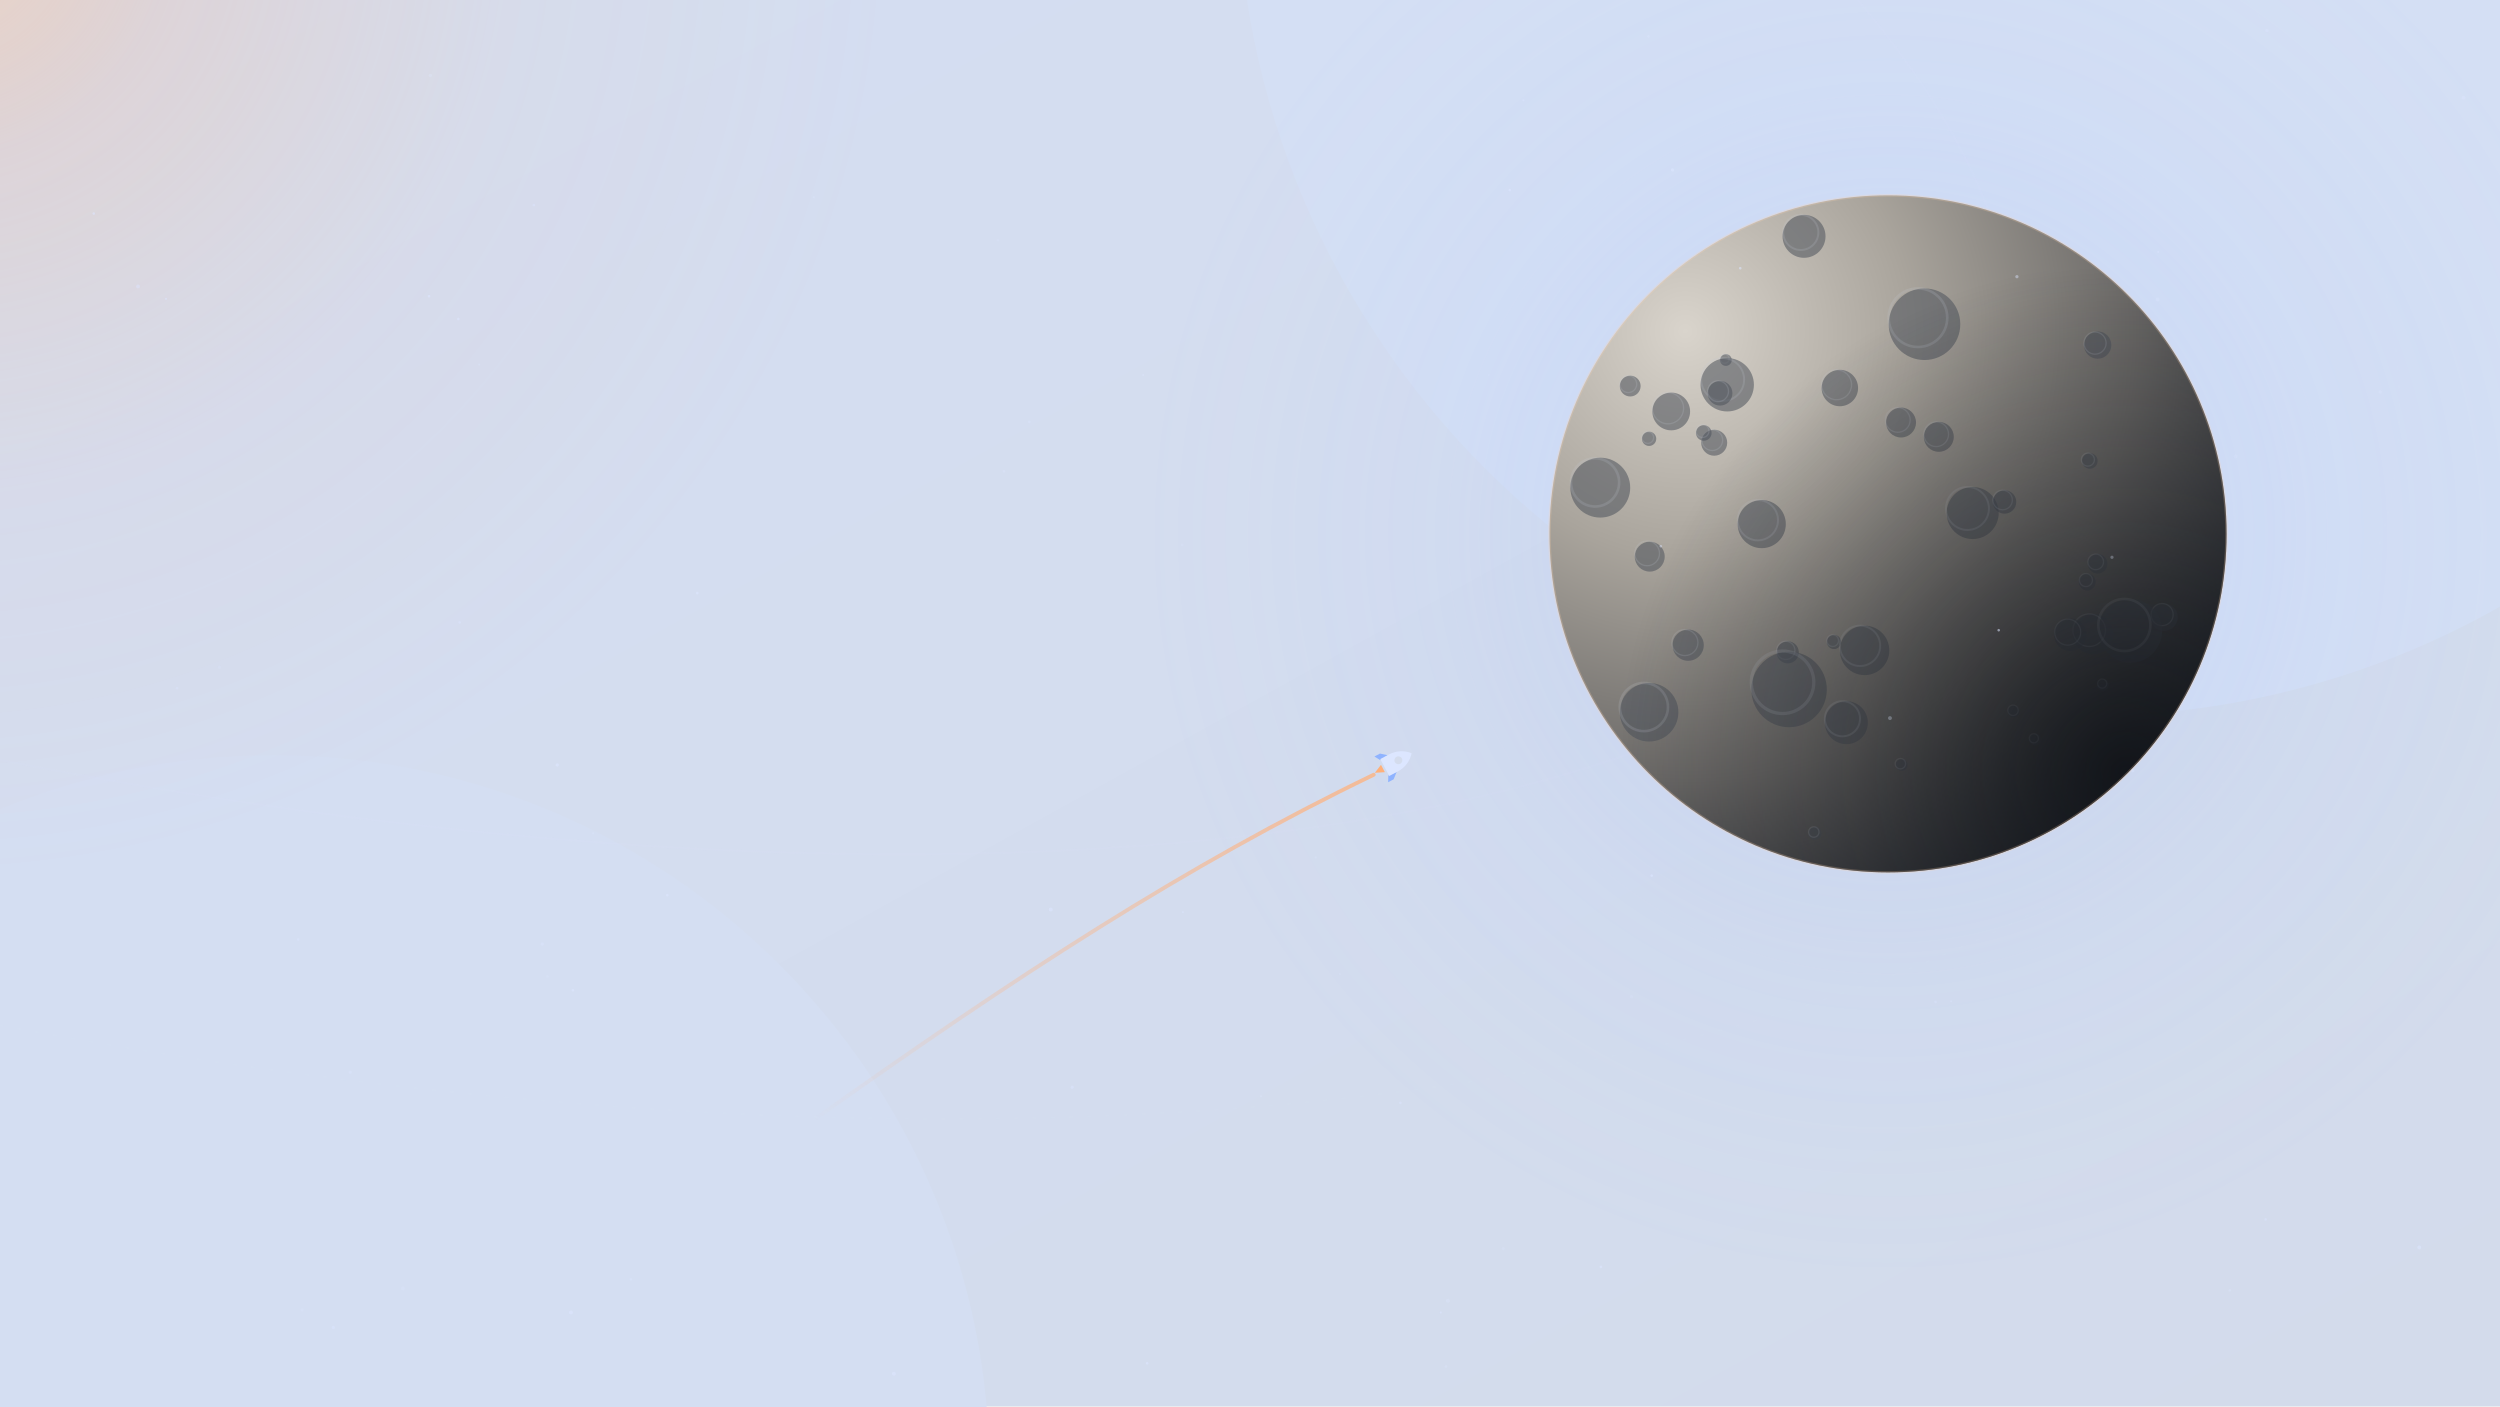
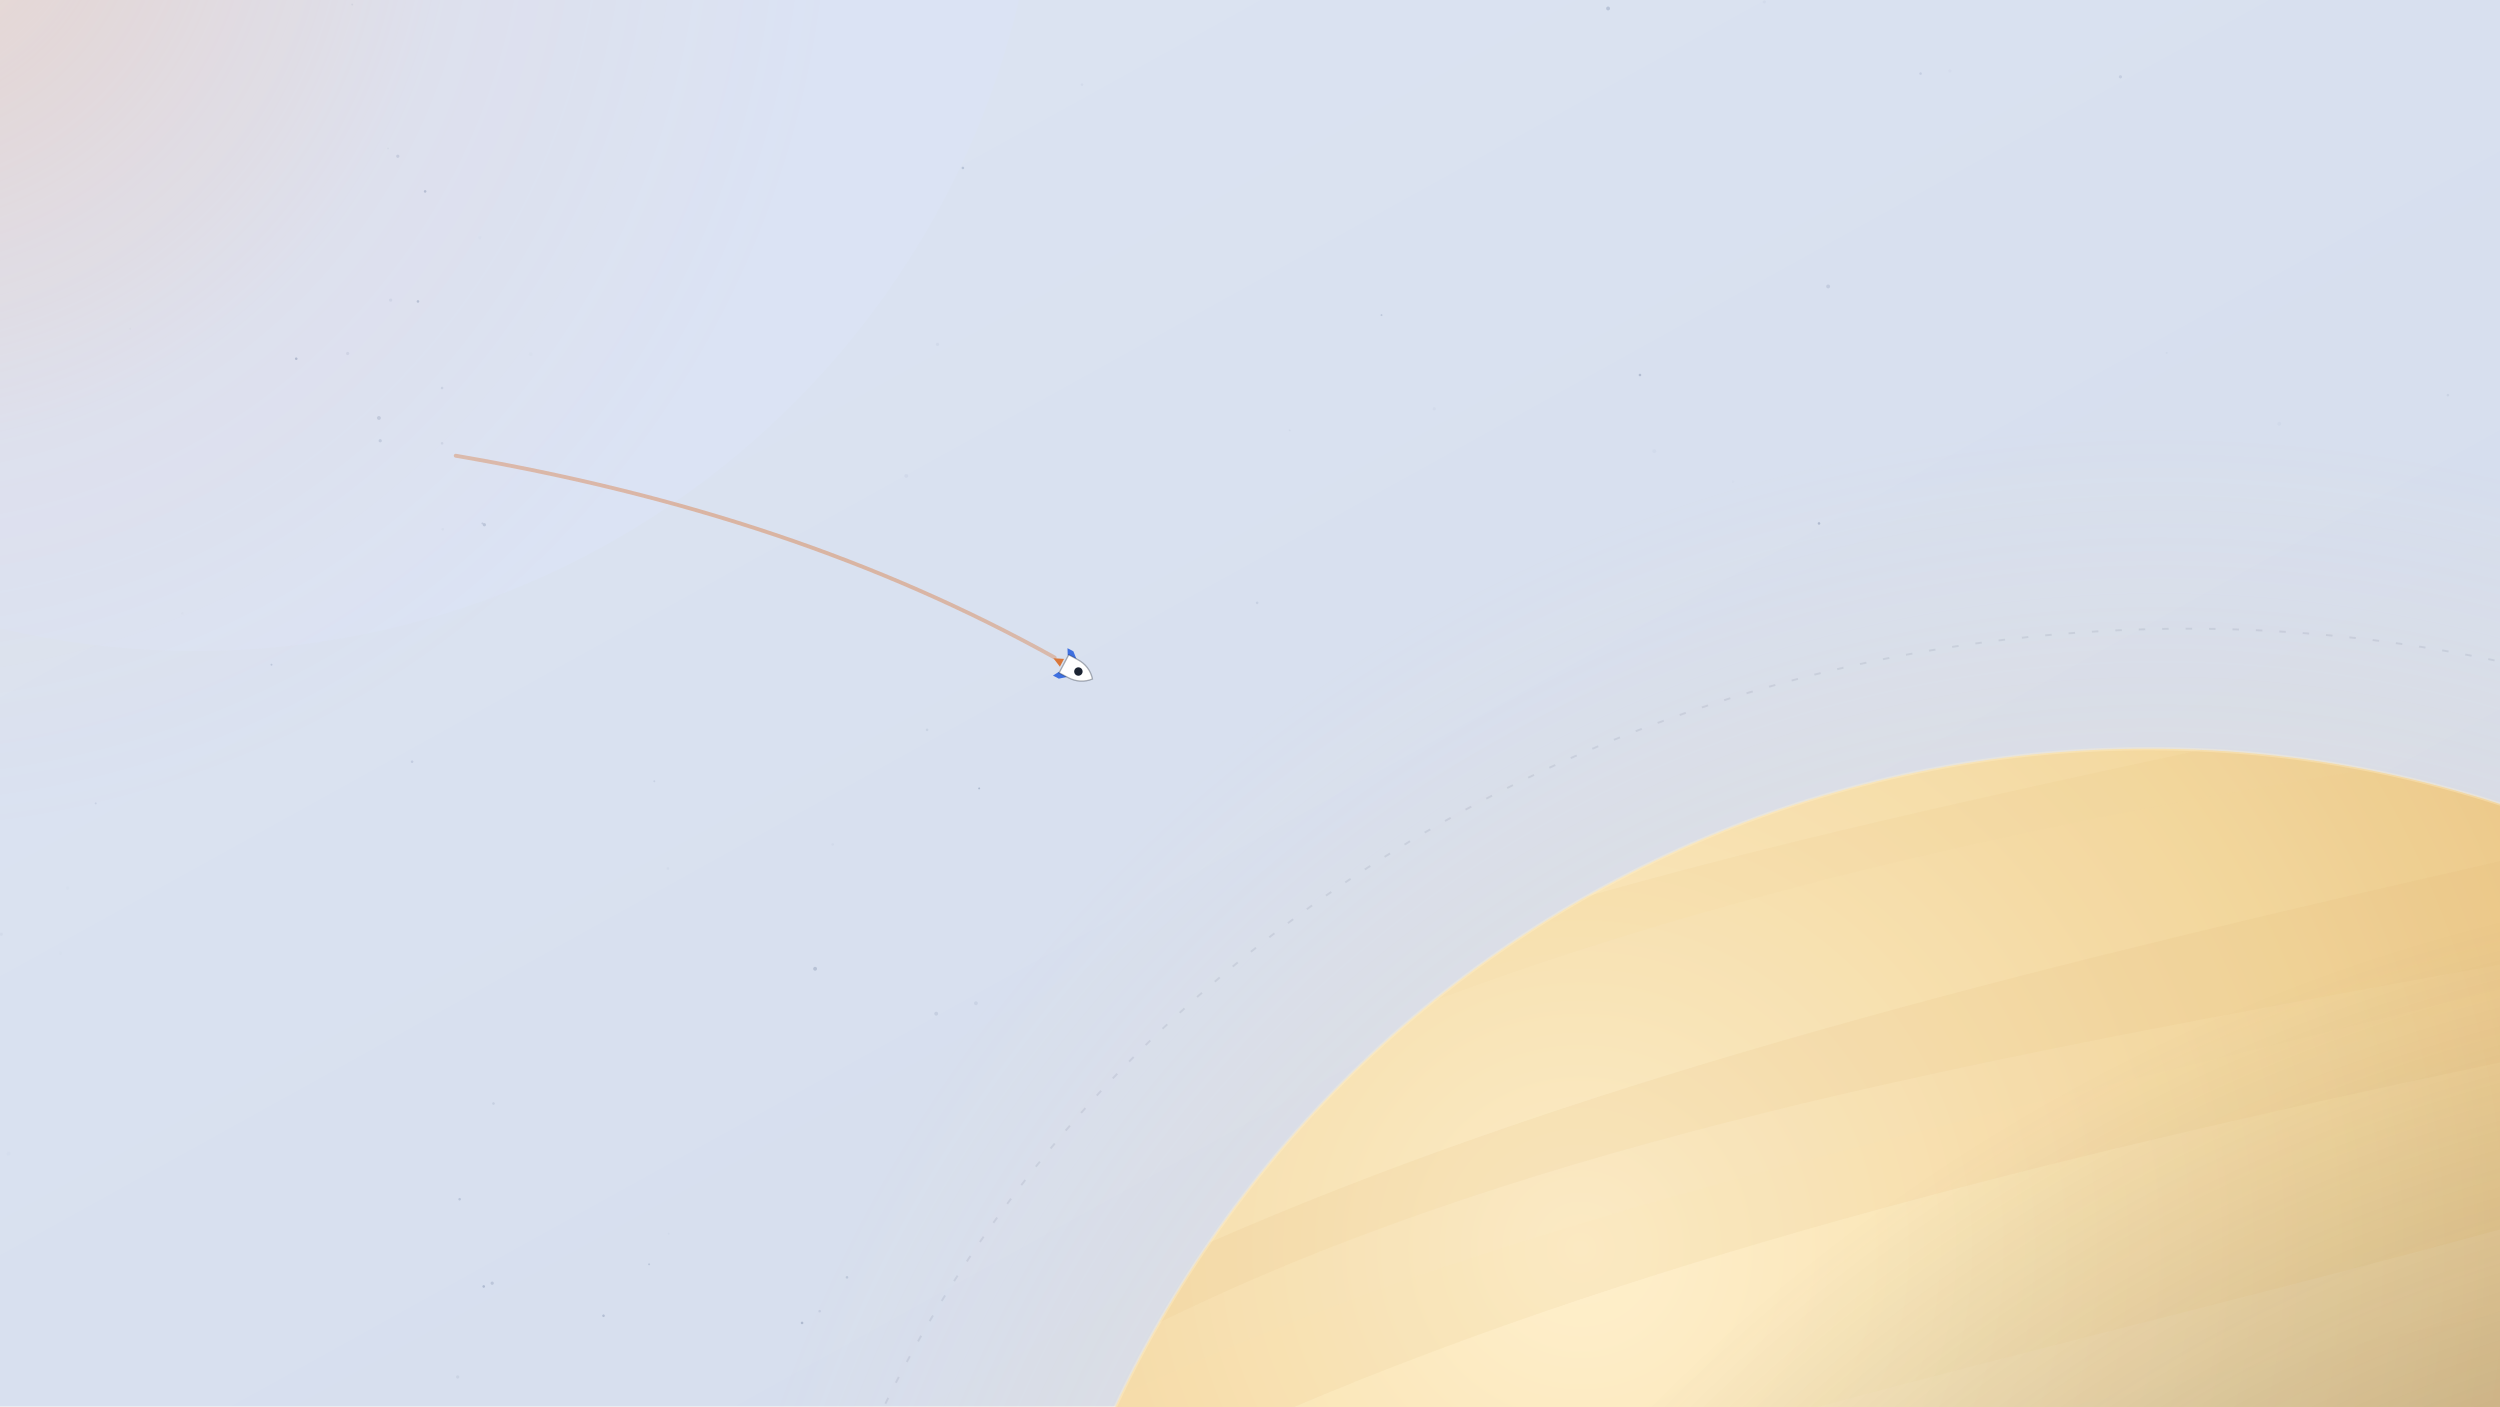
<svg xmlns="http://www.w3.org/2000/svg" width="3840" height="2160" viewBox="0 0 3840 2160">
  <defs>
    <linearGradient id="base" x1="0" y1="0" x2="1" y2="1">
-       <stop offset="0" stop-color="#d4def2" />
+       <stop offset="0" stop-color="#dde5f3" />
      <stop offset="1" stop-color="#d3dbeb" />
    </linearGradient>
    <radialGradient id="sun" cx="0.5" cy="0.5" r="0.5">
-       <stop offset="0" stop-color="#ffd2a8" stop-opacity="0.55" />
+       <stop offset="0" stop-color="#ffe0b0" stop-opacity="0.42" />
      <stop offset="0.25" stop-color="#ffb07a" stop-opacity="0.22" />
      <stop offset="0.6" stop-color="#ffb07a" stop-opacity="0.06" />
      <stop offset="1" stop-color="#ffb07a" stop-opacity="0" />
    </radialGradient>
-     <radialGradient id="glow" cx="0.5" cy="0.5" r="0.5">
-       <stop offset="0" stop-color="#8fb3ff" stop-opacity="0.22" />
-       <stop offset="0.6" stop-color="#8fb3ff" stop-opacity="0.05" />
-       <stop offset="1" stop-color="#8fb3ff" stop-opacity="0" />
+     <radialGradient id="haze" cx="0.5" cy="0.5" r="0.5">
+       <stop offset="0.55" stop-color="#ffd59a" stop-opacity="0.3" />
+       <stop offset="0.75" stop-color="#ffd59a" stop-opacity="0.105" />
+       <stop offset="1" stop-color="#ffd59a" stop-opacity="0" />
    </radialGradient>
-     <radialGradient id="mercury" cx="0.2" cy="0.2" r="0.95">
-       <stop offset="0" stop-color="#d9d4cc" />
-       <stop offset="0.35" stop-color="#a9a49c" />
-       <stop offset="0.7" stop-color="#6c6a68" />
-       <stop offset="1" stop-color="rgb(42,45,51)" />
+     <radialGradient id="venus" cx="0.25" cy="0.22" r="0.95">
+       <stop offset="0" stop-color="#fff1cf" />
+       <stop offset="0.35" stop-color="#f4d9a0" />
+       <stop offset="0.7" stop-color="#e2b46e" />
+       <stop offset="1" stop-color="#b9844a" />
    </radialGradient>
-     <radialGradient id="night" cx="0.85" cy="0.85" r="0.75">
-       <stop offset="0" stop-color="rgb(13,16,21)" stop-opacity="0.85" />
-       <stop offset="0.55" stop-color="rgb(13,16,21)" stop-opacity="0.35" />
-       <stop offset="1" stop-color="rgb(13,16,21)" stop-opacity="0" />
+     <radialGradient id="night" cx="0.85" cy="0.85" r="0.8">
+       <stop offset="0" stop-color="rgb(60,52,46)" stop-opacity="0.85" />
+       <stop offset="0.55" stop-color="rgb(60,52,46)" stop-opacity="0.35" />
+       <stop offset="1" stop-color="rgb(60,52,46)" stop-opacity="0" />
    </radialGradient>
+     <linearGradient id="trail" x1="0" y1="1" x2="1" y2="0">
+       <stop offset="0" stop-color="#d9773a" stop-opacity="0" />
+       <stop offset="1" stop-color="#d9773a" stop-opacity="0.75" />
+     </linearGradient>
    <clipPath id="disc">
-       <circle cx="2900" cy="820" r="520" />
+       <circle cx="3300" cy="2900" r="1750" />
    </clipPath>
-     <linearGradient id="trail" x1="0" y1="1" x2="1" y2="0">
-       <stop offset="0" stop-color="#ffb07a" stop-opacity="0" />
-       <stop offset="1" stop-color="#ffb07a" stop-opacity="0.75" />
-     </linearGradient>
  </defs>
  <rect width="3840" height="2160" fill="url(#base)" />
-   <circle cx="420" cy="2260" r="1100" fill="#d4def2" />
-   <circle cx="3200" cy="-200" r="1300" fill="#d4dff4" />
-   <circle cx="-120" cy="-140" r="1500" fill="url(#sun)" />
-   <circle cx="2900" cy="820" r="1150" fill="url(#glow)" />
-   <ellipse cx="-120" cy="-140" rx="3300" ry="1250" transform="rotate(14 -120 -140)" fill="none" stroke="#dce6ff" stroke-opacity="0.06" stroke-width="3" />
-   <ellipse cx="-120" cy="-140" rx="3900" ry="1650" transform="rotate(14 -120 -140)" fill="none" stroke="#dce6ff" stroke-opacity="0.035" stroke-width="2" stroke-dasharray="6 22" />
-   <circle cx="2900" cy="820" r="520" fill="url(#mercury)" />
+   <circle cx="300" cy="-300" r="1300" fill="#dbe3f4" />
+   <circle cx="-200" cy="-200" r="1500" fill="url(#sun)" />
+   <circle cx="3300" cy="2900" r="2240" fill="url(#haze)" />
+   <circle cx="3300" cy="2900" r="1750" fill="url(#venus)" />
  <g clip-path="url(#disc)">
-     <circle cx="2817" cy="986" r="11" fill="rgb(77,82,92)" fill-opacity="0.55" />
-     <circle cx="2815" cy="984" r="9" fill="none" stroke="#c7ccd6" stroke-opacity="0.18" stroke-width="2" />
-     <circle cx="3215" cy="974" r="31" fill="rgb(77,82,92)" fill-opacity="0.55" />
-     <circle cx="3209" cy="968" r="25" fill="none" stroke="#c7ccd6" stroke-opacity="0.18" stroke-width="2" />
-     <circle cx="2504" cy="593" r="16" fill="rgb(77,82,92)" fill-opacity="0.55" />
-     <circle cx="2501" cy="590" r="13" fill="none" stroke="#c7ccd6" stroke-opacity="0.18" stroke-width="2" />
-     <circle cx="3206" cy="894" r="13" fill="rgb(77,82,92)" fill-opacity="0.55" />
-     <circle cx="3204" cy="891" r="10" fill="none" stroke="#c7ccd6" stroke-opacity="0.18" stroke-width="2" />
-     <circle cx="2921" cy="1175" r="9" fill="rgb(77,82,92)" fill-opacity="0.55" />
-     <circle cx="2919" cy="1173" r="8" fill="none" stroke="#c7ccd6" stroke-opacity="0.18" stroke-width="2" />
-     <circle cx="2978" cy="671" r="23" fill="rgb(77,82,92)" fill-opacity="0.55" />
-     <circle cx="2974" cy="667" r="19" fill="none" stroke="#c7ccd6" stroke-opacity="0.18" stroke-width="2" />
-     <circle cx="2651" cy="553" r="9" fill="rgb(77,82,92)" fill-opacity="0.55" />
-     <circle cx="2649" cy="551" r="7" fill="none" stroke="#c7ccd6" stroke-opacity="0.18" stroke-width="2" />
-     <circle cx="2633" cy="680" r="20" fill="rgb(77,82,92)" fill-opacity="0.55" />
-     <circle cx="2630" cy="676" r="16" fill="none" stroke="#c7ccd6" stroke-opacity="0.18" stroke-width="2" />
-     <circle cx="3324" cy="948" r="21" fill="rgb(77,82,92)" fill-opacity="0.55" />
-     <circle cx="3321" cy="944" r="17" fill="none" stroke="#c7ccd6" stroke-opacity="0.18" stroke-width="2" />
-     <circle cx="2593" cy="991" r="24" fill="rgb(77,82,92)" fill-opacity="0.55" />
-     <circle cx="2588" cy="987" r="20" fill="none" stroke="#c7ccd6" stroke-opacity="0.18" stroke-width="2" />
-     <circle cx="2533" cy="674" r="11" fill="rgb(77,82,92)" fill-opacity="0.55" />
-     <circle cx="2531" cy="672" r="9" fill="none" stroke="#c7ccd6" stroke-opacity="0.18" stroke-width="2" />
-     <circle cx="2567" cy="632" r="29" fill="rgb(77,82,92)" fill-opacity="0.55" />
-     <circle cx="2562" cy="627" r="24" fill="none" stroke="#c7ccd6" stroke-opacity="0.18" stroke-width="2" />
-     <circle cx="3230" cy="1052" r="9" fill="rgb(77,82,92)" fill-opacity="0.55" />
-     <circle cx="3229" cy="1050" r="7" fill="none" stroke="#c7ccd6" stroke-opacity="0.18" stroke-width="2" />
-     <circle cx="2653" cy="591" r="41" fill="rgb(77,82,92)" fill-opacity="0.55" />
-     <circle cx="2646" cy="583" r="33" fill="none" stroke="#c7ccd6" stroke-opacity="0.18" stroke-width="3" />
-     <circle cx="2956" cy="498" r="55" fill="rgb(77,82,92)" fill-opacity="0.55" />
-     <circle cx="2946" cy="488" r="45" fill="none" stroke="#c7ccd6" stroke-opacity="0.18" stroke-width="4" />
-     <circle cx="2746" cy="1002" r="17" fill="rgb(77,82,92)" fill-opacity="0.55" />
-     <circle cx="2743" cy="999" r="14" fill="none" stroke="#c7ccd6" stroke-opacity="0.18" stroke-width="2" />
-     <circle cx="2826" cy="596" r="28" fill="rgb(77,82,92)" fill-opacity="0.55" />
-     <circle cx="2821" cy="591" r="23" fill="none" stroke="#c7ccd6" stroke-opacity="0.18" stroke-width="2" />
-     <circle cx="2458" cy="749" r="46" fill="rgb(77,82,92)" fill-opacity="0.55" />
-     <circle cx="2450" cy="741" r="37" fill="none" stroke="#c7ccd6" stroke-opacity="0.18" stroke-width="4" />
-     <circle cx="2788" cy="1280" r="10" fill="rgb(77,82,92)" fill-opacity="0.55" />
-     <circle cx="2786" cy="1278" r="8" fill="none" stroke="#c7ccd6" stroke-opacity="0.18" stroke-width="2" />
-     <circle cx="2706" cy="805" r="37" fill="rgb(77,82,92)" fill-opacity="0.55" />
-     <circle cx="2700" cy="799" r="31" fill="none" stroke="#c7ccd6" stroke-opacity="0.18" stroke-width="3" />
-     <circle cx="3093" cy="1093" r="9" fill="rgb(77,82,92)" fill-opacity="0.55" />
-     <circle cx="3092" cy="1091" r="8" fill="none" stroke="#c7ccd6" stroke-opacity="0.18" stroke-width="2" />
-     <circle cx="3030" cy="788" r="40" fill="rgb(77,82,92)" fill-opacity="0.55" />
-     <circle cx="3022" cy="781" r="33" fill="none" stroke="#c7ccd6" stroke-opacity="0.18" stroke-width="3" />
-     <circle cx="2748" cy="1059" r="58" fill="rgb(77,82,92)" fill-opacity="0.55" />
-     <circle cx="2738" cy="1048" r="48" fill="none" stroke="#c7ccd6" stroke-opacity="0.18" stroke-width="5" />
-     <circle cx="2617" cy="665" r="12" fill="rgb(77,82,92)" fill-opacity="0.55" />
-     <circle cx="2615" cy="662" r="10" fill="none" stroke="#c7ccd6" stroke-opacity="0.18" stroke-width="2" />
-     <circle cx="3210" cy="708" r="12" fill="rgb(77,82,92)" fill-opacity="0.55" />
-     <circle cx="3207" cy="706" r="10" fill="none" stroke="#c7ccd6" stroke-opacity="0.18" stroke-width="2" />
-     <circle cx="3272" cy="969" r="49" fill="rgb(77,82,92)" fill-opacity="0.55" />
-     <circle cx="3263" cy="960" r="40" fill="none" stroke="#c7ccd6" stroke-opacity="0.18" stroke-width="4" />
-     <circle cx="2836" cy="1110" r="33" fill="rgb(77,82,92)" fill-opacity="0.55" />
-     <circle cx="2830" cy="1104" r="27" fill="none" stroke="#c7ccd6" stroke-opacity="0.18" stroke-width="3" />
-     <circle cx="3222" cy="866" r="15" fill="rgb(77,82,92)" fill-opacity="0.55" />
-     <circle cx="3219" cy="863" r="12" fill="none" stroke="#c7ccd6" stroke-opacity="0.18" stroke-width="2" />
-     <circle cx="2642" cy="604" r="19" fill="rgb(77,82,92)" fill-opacity="0.55" />
-     <circle cx="2639" cy="601" r="16" fill="none" stroke="#c7ccd6" stroke-opacity="0.18" stroke-width="2" />
-     <circle cx="2920" cy="649" r="23" fill="rgb(77,82,92)" fill-opacity="0.55" />
-     <circle cx="2915" cy="645" r="19" fill="none" stroke="#c7ccd6" stroke-opacity="0.18" stroke-width="2" />
-     <circle cx="2533" cy="1094" r="45" fill="rgb(77,82,92)" fill-opacity="0.55" />
-     <circle cx="2525" cy="1086" r="37" fill="none" stroke="#c7ccd6" stroke-opacity="0.18" stroke-width="4" />
-     <circle cx="3180" cy="975" r="25" fill="rgb(77,82,92)" fill-opacity="0.55" />
-     <circle cx="3176" cy="971" r="20" fill="none" stroke="#c7ccd6" stroke-opacity="0.18" stroke-width="2" />
-     <circle cx="3222" cy="530" r="21" fill="rgb(77,82,92)" fill-opacity="0.55" />
-     <circle cx="3218" cy="527" r="17" fill="none" stroke="#c7ccd6" stroke-opacity="0.18" stroke-width="2" />
-     <circle cx="2771" cy="363" r="33" fill="rgb(77,82,92)" fill-opacity="0.55" />
-     <circle cx="2766" cy="357" r="27" fill="none" stroke="#c7ccd6" stroke-opacity="0.18" stroke-width="3" />
-     <circle cx="3079" cy="771" r="18" fill="rgb(77,82,92)" fill-opacity="0.55" />
-     <circle cx="3076" cy="768" r="15" fill="none" stroke="#c7ccd6" stroke-opacity="0.18" stroke-width="2" />
-     <circle cx="3126" cy="1136" r="9" fill="rgb(77,82,92)" fill-opacity="0.55" />
-     <circle cx="3124" cy="1134" r="7" fill="none" stroke="#c7ccd6" stroke-opacity="0.18" stroke-width="2" />
-     <circle cx="2534" cy="855" r="23" fill="rgb(77,82,92)" fill-opacity="0.55" />
-     <circle cx="2530" cy="850" r="19" fill="none" stroke="#c7ccd6" stroke-opacity="0.18" stroke-width="2" />
-     <circle cx="2864" cy="999" r="38" fill="rgb(77,82,92)" fill-opacity="0.55" />
-     <circle cx="2857" cy="992" r="31" fill="none" stroke="#c7ccd6" stroke-opacity="0.18" stroke-width="3" />
-     <circle cx="2900" cy="820" r="520" fill="url(#night)" />
+     <g transform="translate(0.0 0) rotate(-18 3300 2900)">
+       <path d="M1375 1062 C 2425 542, 3825 775, 5225 1016 L5225 1569 C 3825 1282, 2425 1048, 1375 1569 Z" fill="#f4d9a0" fill-opacity="0.15" />
+       <path d="M1375 1446 C 2425 920, 3825 1333, 5225 1363 L5225 1830 C 3825 1717, 2425 1303, 1375 1830 Z" fill="#e2b46e" fill-opacity="0.10" />
+       <path d="M1375 1693 C 2425 1319, 3825 1536, 5225 1650 L5225 1977 C 3825 1820, 2425 1603, 1375 1977 Z" fill="#e2b46e" fill-opacity="0.11" />
+       <path d="M1375 1858 C 2425 1435, 3825 1821, 5225 1780 L5225 2311 C 3825 2275, 2425 1889, 1375 2311 Z" fill="#f4d9a0" fill-opacity="0.07" />
+       <path d="M1375 2176 C 2425 1829, 3825 2204, 5225 2101 L5225 2645 C 3825 2673, 2425 2298, 1375 2645 Z" fill="#fff1cf" fill-opacity="0.14" />
+       <path d="M1375 2542 C 2425 2251, 3825 2674, 5225 2457 L5225 2974 C 3825 3106, 2425 2683, 1375 2974 Z" fill="#e2b46e" fill-opacity="0.10" />
+       <path d="M1375 2835 C 2425 2635, 3825 3006, 5225 2761 L5225 3255 C 3825 3426, 2425 3056, 1375 3255 Z" fill="#e2b46e" fill-opacity="0.16" />
+       <path d="M1375 3186 C 2425 3081, 3825 3416, 5225 3119 L5225 3509 C 3825 3740, 2425 3405, 1375 3509 Z" fill="#f4d9a0" fill-opacity="0.12" />
+       <path d="M1375 3436 C 2425 3355, 3825 3754, 5225 3357 L5225 3761 C 3825 4078, 2425 3680, 1375 3761 Z" fill="#fff1cf" fill-opacity="0.12" />
+       <path d="M1375 3674 C 2425 3734, 3825 3955, 5225 3630 L5225 4097 C 3825 4378, 2425 4157, 1375 4097 Z" fill="#fff1cf" fill-opacity="0.08" />
+       <path d="M1375 3947 C 2425 4021, 3825 4334, 5225 3885 L5225 4368 C 3825 4755, 2425 4441, 1375 4368 Z" fill="#e2b46e" fill-opacity="0.10" />
+       <path d="M1375 4221 C 2425 4370, 3825 4653, 5225 4164 L5225 4576 C 3825 5007, 2425 4725, 1375 4576 Z" fill="#f4d9a0" fill-opacity="0.12" />
+       <path d="M1375 4429 C 2425 4592, 3825 4940, 5225 4360 L5225 4901 C 3825 5412, 2425 5064, 1375 4901 Z" fill="#e2b46e" fill-opacity="0.14" />
+       <path d="M1375 2288 Q 3125 2812 5225 2865 L5225 3110 Q 3125 3040 1375 3600 Z" fill="#b9844a" fill-opacity="0.10" />
+     </g>
+     <circle cx="3300" cy="2900" r="1750" fill="url(#night)" />
  </g>
-   <circle cx="2900" cy="820" r="520" fill="none" stroke="#ffd2a8" stroke-opacity="0.22" stroke-width="4" />
-   <path d="M1250 1720 C 1560 1500, 1820 1330, 2110 1190" fill="none" stroke="url(#trail)" stroke-width="6" stroke-linecap="round" />
-   <g transform="translate(2140 1172) rotate(62) scale(3.2) translate(-12 -12)">
-     <path d="M7.5 12.5L5 15.5v3l2.8-1.6z" fill="#8fb3ff" />
-     <path d="M16.5 12.5L19 15.5v3l-2.8-1.6z" fill="#8fb3ff" />
-     <path d="M12 2c3 2.5 4.6 6 4.6 10v4.6H7.4V12C7.4 8 9 4.5 12 2z" fill="#dce6ff" />
-     <circle cx="12" cy="9.2" r="1.9" fill="#d4dced" />
-     <path d="M10 17.6h4l-2 4.4z" fill="#ffb07a" />
+   <circle cx="3300" cy="2900" r="1750" fill="none" stroke="#fff1cf" stroke-opacity="0.35" stroke-width="5" />
+   <ellipse cx="3300" cy="2900" rx="2130" ry="1930" transform="rotate(-8 3300 2900)" fill="none" stroke="#3d4b66" stroke-opacity="0.104" stroke-width="3" stroke-dasharray="10 26" />
+   <path d="M700 700 C 1050 760, 1350 860, 1620 1010" fill="none" stroke="url(#trail)" stroke-width="6" stroke-linecap="round" />
+   <g transform="translate(1648.0 1027.0) rotate(118) scale(3.4) translate(-12 -12)">
+     <path d="M7.5 12.5L5 15.5v3l2.8-1.6z" fill="#3d6fe0" />
+     <path d="M16.5 12.5L19 15.5v3l-2.8-1.6z" fill="#3d6fe0" />
+     <path d="M12 2c3 2.5 4.6 6 4.6 10v4.6H7.4V12C7.4 8 9 4.5 12 2z" fill="#ffffff" stroke="#1c2433" stroke-opacity="0.35" stroke-width="0.6" />
+     <circle cx="12" cy="9.2" r="1.9" fill="#1c2433" />
+     <path d="M10 17.6h4l-2 4.40z" fill="#d9773a" />
  </g>
-   <g fill="#dce6ff">
-     <circle cx="2537" cy="1345" r="2" fill-opacity="0.55" />
-     <circle cx="2569" cy="261" r="2.5" fill-opacity="0.55" />
-     <circle cx="1647" cy="1670" r="2.5" fill-opacity="0.45" />
-     <circle cx="464" cy="2012" r="2.5" fill-opacity="0.2" />
-     <circle cx="820" cy="315" r="2" fill-opacity="0.45" />
-     <circle cx="704" cy="490" r="2" fill-opacity="0.55" />
-     <circle cx="255" cy="459" r="1.5" fill-opacity="0.55" />
-     <circle cx="659" cy="455" r="2" fill-opacity="0.55" />
-     <circle cx="144" cy="328" r="2" fill-opacity="0.55" />
-     <circle cx="1581" cy="648" r="2" fill-opacity="0.35" />
-     <circle cx="2506" cy="1531" r="2.5" fill-opacity="0.2" />
-     <circle cx="512" cy="2039" r="2.5" fill-opacity="0.45" />
-     <circle cx="2021" cy="1317" r="1.5" fill-opacity="0.3" />
-     <circle cx="458" cy="1443" r="2" fill-opacity="0.45" />
-     <circle cx="3434" cy="701" r="3" fill-opacity="0.2" />
-     <circle cx="880" cy="1521" r="2" fill-opacity="0.55" />
-     <circle cx="3784" cy="150" r="3" fill-opacity="0.35" />
-     <circle cx="2673" cy="412" r="2" fill-opacity="0.55" />
-     <circle cx="1542" cy="724" r="2" fill-opacity="0.3" />
-     <circle cx="2221" cy="2099" r="2" fill-opacity="0.3" />
-     <circle cx="2551" cy="839" r="2" fill-opacity="0.45" />
-     <circle cx="3070" cy="968" r="2" fill-opacity="0.55" />
-     <circle cx="2058" cy="1496" r="1.5" fill-opacity="0.2" />
-     <circle cx="3276" cy="1184" r="2.5" fill-opacity="0.35" />
-     <circle cx="833" cy="1450" r="2.5" fill-opacity="0.35" />
-     <circle cx="1533" cy="369" r="2" fill-opacity="0.2" />
-     <circle cx="969" cy="1965" r="2" fill-opacity="0.35" />
-     <circle cx="877" cy="2016" r="3" fill-opacity="0.55" />
-     <circle cx="3482" cy="47" r="2.5" fill-opacity="0.35" />
-     <circle cx="3315" cy="387" r="1.5" fill-opacity="0.45" />
-     <circle cx="3244" cy="856" r="2.5" fill-opacity="0.3" />
-     <circle cx="1817" cy="1401" r="1.5" fill-opacity="0.45" />
-     <circle cx="1937" cy="1684" r="1.5" fill-opacity="0.3" />
-     <circle cx="736" cy="560" r="1.5" fill-opacity="0.3" />
-     <circle cx="2459" cy="1946" r="2" fill-opacity="0.55" />
-     <circle cx="3425" cy="1982" r="2" fill-opacity="0.3" />
-     <circle cx="2287" cy="576" r="1.5" fill-opacity="0.2" />
-     <circle cx="3314" cy="460" r="3" fill-opacity="0.3" />
-     <circle cx="1816" cy="837" r="2" fill-opacity="0.2" />
-     <circle cx="1071" cy="911" r="2" fill-opacity="0.55" />
-     <circle cx="1025" cy="1375" r="2" fill-opacity="0.55" />
-     <circle cx="1756" cy="576" r="1.5" fill-opacity="0.35" />
-     <circle cx="3716" cy="1916" r="3" fill-opacity="0.55" />
-     <circle cx="1762" cy="2094" r="2" fill-opacity="0.55" />
-     <circle cx="661" cy="116" r="2.5" fill-opacity="0.3" />
-     <circle cx="2532" cy="56" r="2" fill-opacity="0.3" />
-     <circle cx="619" cy="1979" r="3" fill-opacity="0.2" />
-     <circle cx="2319" cy="292" r="2" fill-opacity="0.55" />
-     <circle cx="2213" cy="2016" r="1.5" fill-opacity="0.55" />
-     <circle cx="272" cy="1057" r="2" fill-opacity="0.35" />
-     <circle cx="212" cy="440" r="3" fill-opacity="0.45" />
-     <circle cx="2340" cy="154" r="1.5" fill-opacity="0.45" />
-     <circle cx="1373" cy="2110" r="3" fill-opacity="0.55" />
-     <circle cx="856" cy="1175" r="2.5" fill-opacity="0.55" />
-     <circle cx="2224" cy="1998" r="3" fill-opacity="0.3" />
-     <circle cx="2903" cy="1103" r="3" fill-opacity="0.3" />
-     <circle cx="3480" cy="1873" r="2" fill-opacity="0.45" />
-     <circle cx="538" cy="1647" r="2.5" fill-opacity="0.35" />
-     <circle cx="337" cy="1025" r="2.5" fill-opacity="0.2" />
-     <circle cx="911" cy="1280" r="1.5" fill-opacity="0.3" />
-     <circle cx="2973" cy="1539" r="2" fill-opacity="0.35" />
-     <circle cx="3656" cy="602" r="2.5" fill-opacity="0.3" />
-     <circle cx="3098" cy="425" r="2.5" fill-opacity="0.45" />
-     <circle cx="706" cy="956" r="2" fill-opacity="0.45" />
-     <circle cx="2151" cy="1694" r="2" fill-opacity="0.45" />
-     <circle cx="841" cy="1500" r="2" fill-opacity="0.2" />
-     <circle cx="2997" cy="1538" r="1.5" fill-opacity="0.35" />
-     <circle cx="2309" cy="1918" r="2.5" fill-opacity="0.2" />
-     <circle cx="1614" cy="1397" r="3" fill-opacity="0.55" />
-     <circle cx="1250" cy="303" r="1.5" fill-opacity="0.3" />
+   <g fill="#7b8aa8">
+     <circle cx="3257" cy="118" r="2.5" fill-opacity="0.208" />
+     <circle cx="642" cy="463" r="2" fill-opacity="0.385" />
+     <circle cx="417" cy="1021" r="1.5" fill-opacity="0.298" />
+     <circle cx="653" cy="294" r="2" fill-opacity="0.387" />
+     <circle cx="541" cy="7" r="1.5" fill-opacity="0.132" />
+     <circle cx="679" cy="681" r="2" fill-opacity="0.154" />
+     <circle cx="744" cy="806" r="2.5" fill-opacity="0.313" />
+     <circle cx="679" cy="596" r="2" fill-opacity="0.195" />
+     <circle cx="2470" cy="13" r="3" fill-opacity="0.339" />
+     <circle cx="756" cy="1971" r="2.5" fill-opacity="0.3" />
+     <circle cx="93" cy="1464" r="2.5" fill-opacity="0.023" />
+     <circle cx="1499" cy="1541" r="3" fill-opacity="0.136" />
+     <circle cx="741" cy="804" r="1.5" fill-opacity="0.277" />
+     <circle cx="1027" cy="1895" r="1.5" fill-opacity="0.06" />
+     <circle cx="1504" cy="1211" r="1.5" fill-opacity="0.443" />
+     <circle cx="3760" cy="607" r="2" fill-opacity="0.148" />
+     <circle cx="1279" cy="1297" r="2" fill-opacity="0.068" />
+     <circle cx="1981" cy="661" r="1.5" fill-opacity="0.091" />
+     <circle cx="1662" cy="130" r="2" fill-opacity="0.083" />
+     <circle cx="596" cy="228" r="1.5" fill-opacity="0.075" />
+     <circle cx="534" cy="543" r="2.5" fill-opacity="0.146" />
+     <circle cx="611" cy="240" r="2.5" fill-opacity="0.238" />
+     <circle cx="2541" cy="693" r="3" fill-opacity="0.06" />
+     <circle cx="1301" cy="1962" r="2" fill-opacity="0.282" />
+     <circle cx="600" cy="461" r="2.5" fill-opacity="0.125" />
+     <circle cx="737" cy="365" r="2.5" fill-opacity="0.038" />
+     <circle cx="1479" cy="258" r="2" fill-opacity="0.355" />
+     <circle cx="1252" cy="1488" r="3" fill-opacity="0.349" />
+     <circle cx="1392" cy="731" r="3" fill-opacity="0.084" />
+     <circle cx="1026" cy="1334" r="2" fill-opacity="0.063" />
+     <circle cx="1424" cy="1121" r="2" fill-opacity="0.153" />
+     <circle cx="706" cy="1842" r="2" fill-opacity="0.315" />
+     <circle cx="680" cy="813" r="2" fill-opacity="0.059" />
+     <circle cx="703" cy="2115" r="2.5" fill-opacity="0.141" />
+     <circle cx="2950" cy="113" r="2" fill-opacity="0.214" />
+     <circle cx="2662" cy="740" r="2" fill-opacity="0.033" />
+     <circle cx="1931" cy="926" r="2" fill-opacity="0.168" />
+     <circle cx="743" cy="1976" r="2" fill-opacity="0.428" />
+     <circle cx="1438" cy="1557" r="3" fill-opacity="0.196" />
+     <circle cx="2" cy="1435" r="2.5" fill-opacity="0.075" />
+     <circle cx="147" cy="1234" r="1.5" fill-opacity="0.18" />
+     <circle cx="1440" cy="529" r="2.5" fill-opacity="0.09" />
+     <circle cx="582" cy="642" r="3" fill-opacity="0.277" />
+     <circle cx="815" cy="544" r="3" fill-opacity="0.029" />
+     <circle cx="2710" cy="3" r="2.5" fill-opacity="0.074" />
+     <circle cx="2519" cy="576" r="2" fill-opacity="0.409" />
+     <circle cx="927" cy="2021" r="2" fill-opacity="0.386" />
+     <circle cx="3501" cy="651" r="3" fill-opacity="0.055" />
+     <circle cx="1232" cy="2032" r="2" fill-opacity="0.431" />
+     <circle cx="1259" cy="2014" r="2" fill-opacity="0.185" />
+     <circle cx="1005" cy="1200" r="1.5" fill-opacity="0.176" />
+     <circle cx="997" cy="1942" r="1.5" fill-opacity="0.299" />
+     <circle cx="633" cy="1170" r="2" fill-opacity="0.238" />
+     <circle cx="2122" cy="484" r="1.5" fill-opacity="0.297" />
+     <circle cx="2995" cy="109" r="2.5" fill-opacity="0.049" />
+     <circle cx="3328" cy="542" r="1.5" fill-opacity="0.08" />
+     <circle cx="2808" cy="440" r="3" fill-opacity="0.223" />
+     <circle cx="2794" cy="804" r="2" fill-opacity="0.439" />
+     <circle cx="13" cy="1772" r="3" fill-opacity="0.038" />
+     <circle cx="584" cy="677" r="2.5" fill-opacity="0.261" />
+     <circle cx="2203" cy="628" r="2.5" fill-opacity="0.073" />
+     <circle cx="280" cy="942" r="2" fill-opacity="0.033" />
+     <circle cx="104" cy="1364" r="2.5" fill-opacity="0.024" />
+     <circle cx="200" cy="505" r="1.5" fill-opacity="0.058" />
+     <circle cx="455" cy="551" r="2" fill-opacity="0.432" />
+     <circle cx="758" cy="1695" r="2" fill-opacity="0.198" />
  </g>
</svg>
